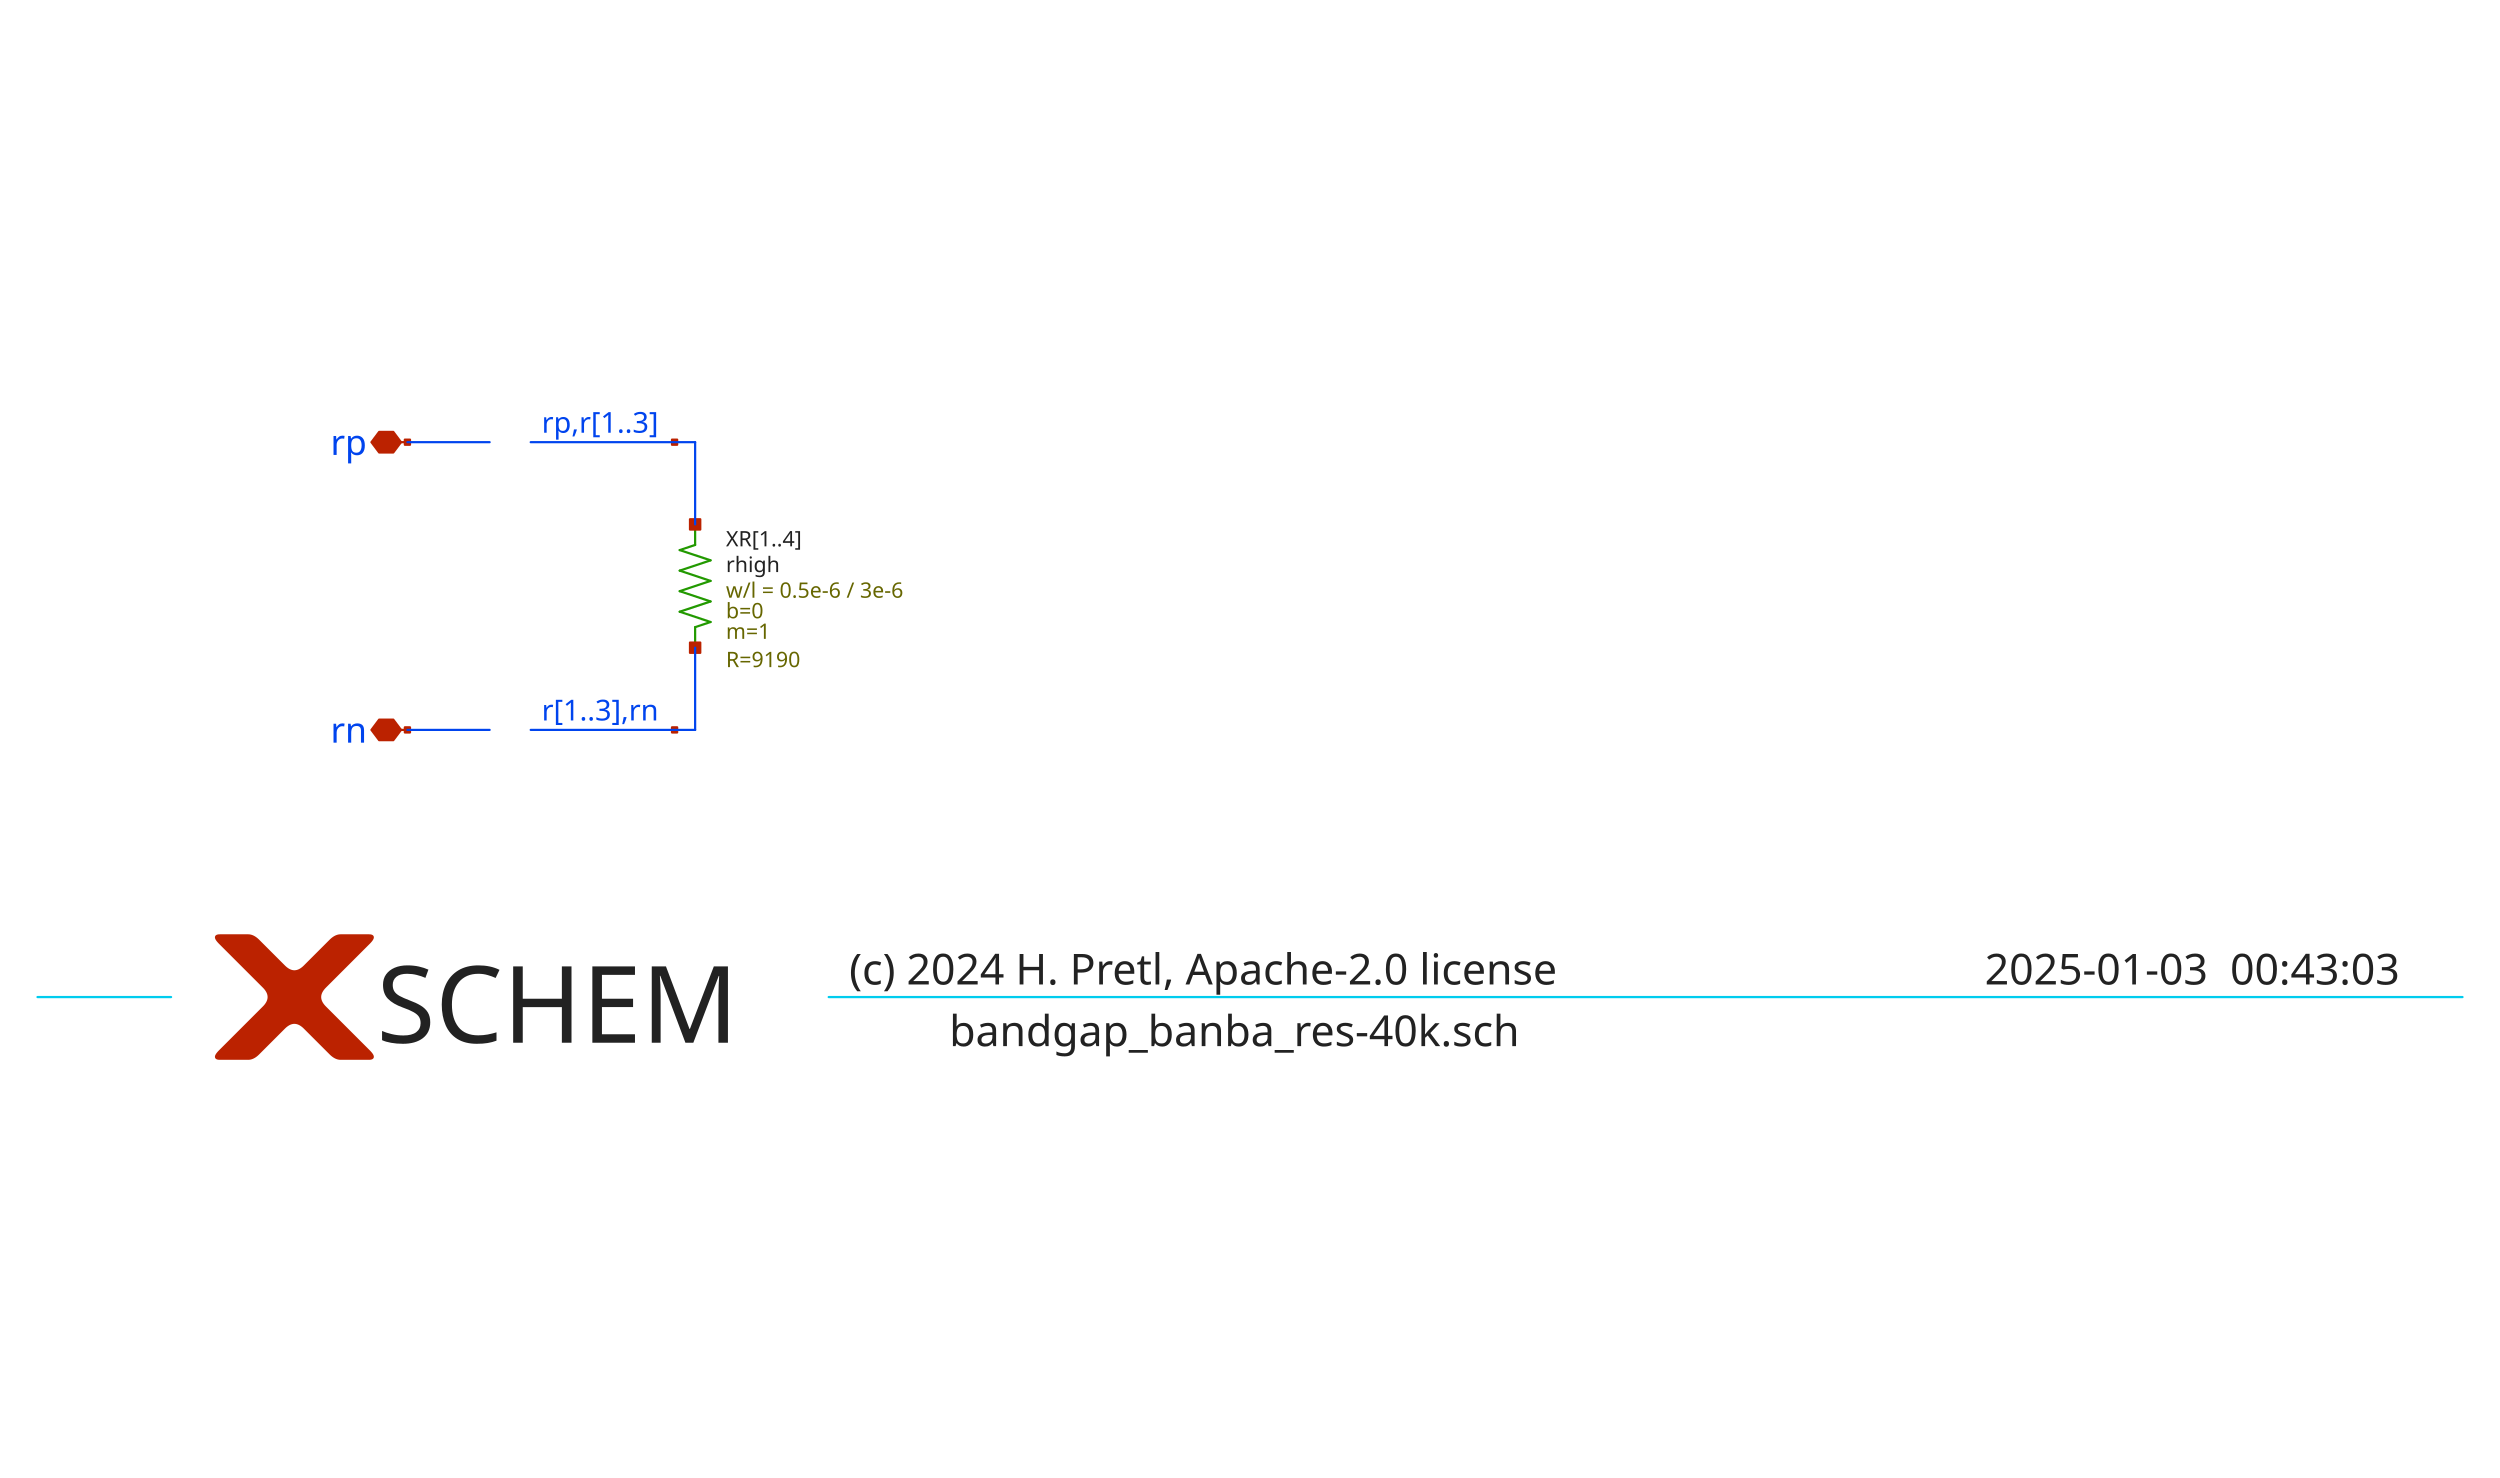
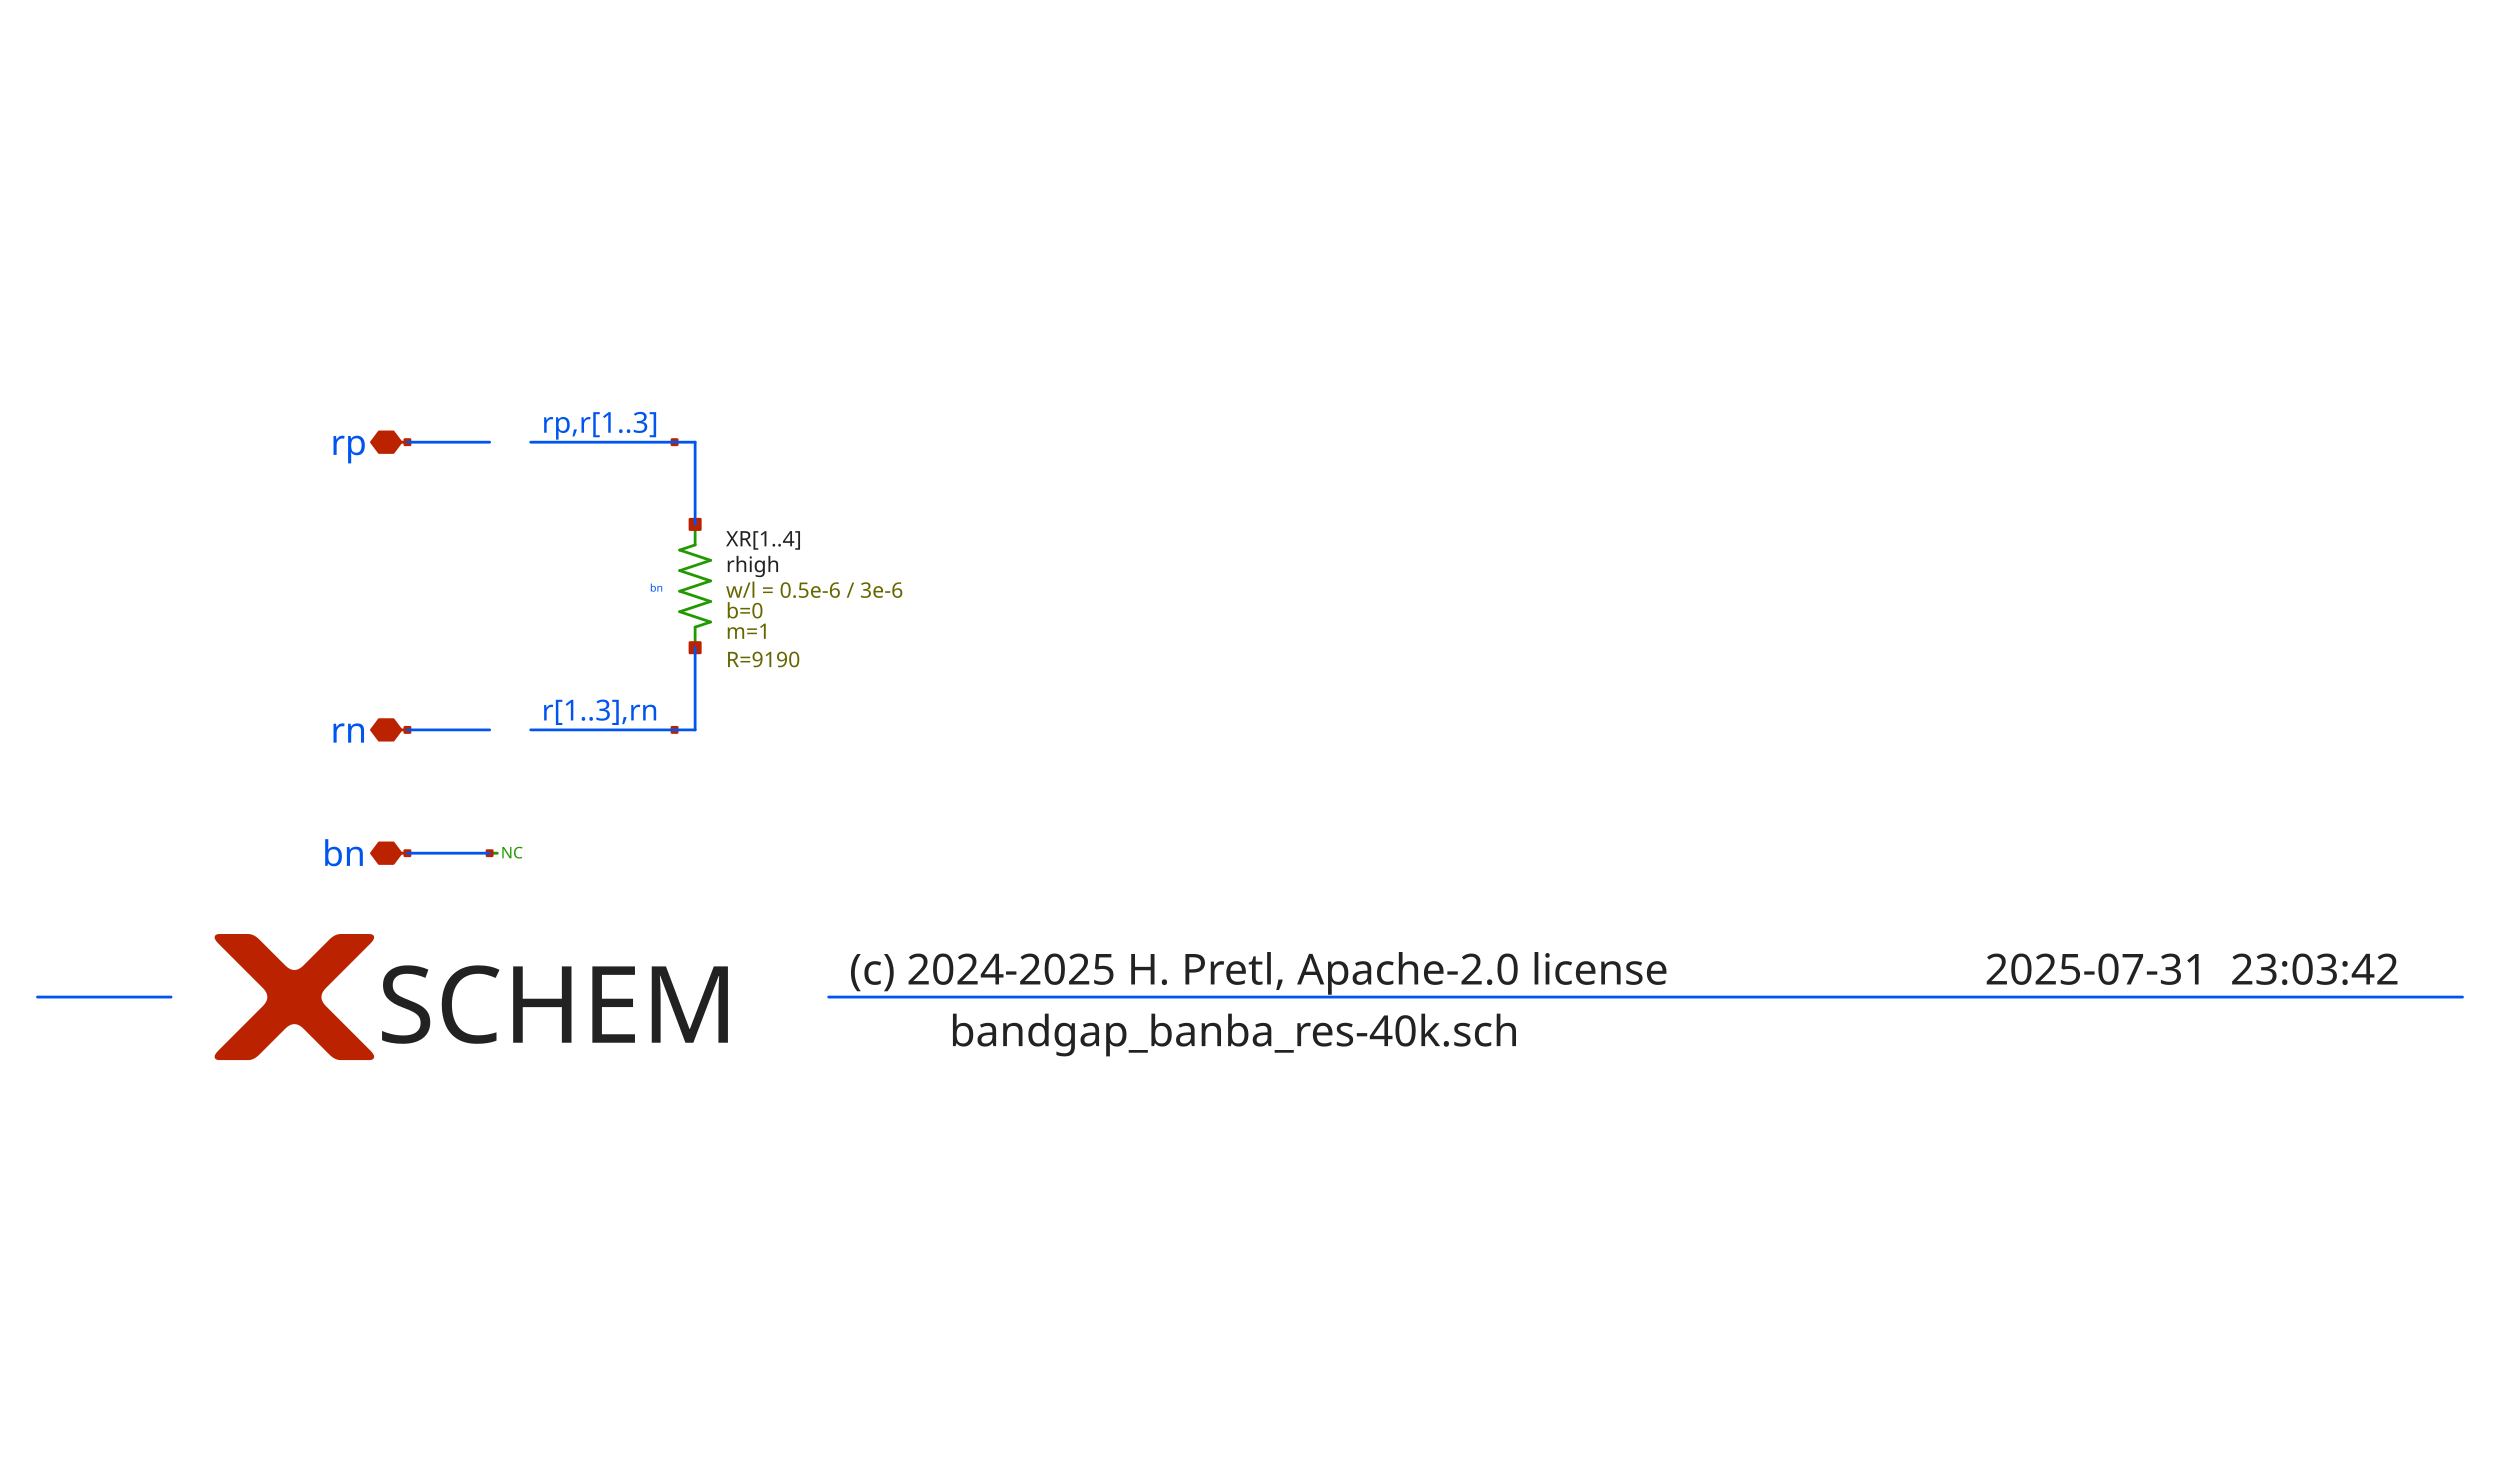
<svg xmlns="http://www.w3.org/2000/svg" width="900" height="532" version="1.1">
  <style type="text/css">
.l0{
  fill: #ffffff;
  stroke: #ffffff;
  stroke-linecap:round;
  stroke-linejoin:round;
-   stroke-width: 0.799;
+   stroke-width: 0.999;
}
.l1{
-   fill: #0044ee;
-   stroke: #0044ee;
-   stroke-linecap:round;
-   stroke-linejoin:round;
-   stroke-width: 0.799;
+   fill: #0055ee;
+   stroke: #0055ee;
+   stroke-linecap:round;
+   stroke-linejoin:round;
+   stroke-width: 0.999;
}
.l2{
  fill: #aaaaaa; fill-opacity: 0.2;
  stroke: #aaaaaa;
  stroke-linecap:round;
  stroke-linejoin:round;
-   stroke-width: 0.799;
+   stroke-width: 0.999;
}
.l3{
  fill: #222222; fill-opacity: 0.5;
  stroke: #222222;
  stroke-linecap:round;
  stroke-linejoin:round;
-   stroke-width: 0.799;
+   stroke-width: 0.999;
}
.l4{
  fill: #229900;
  stroke: #229900;
  stroke-linecap:round;
  stroke-linejoin:round;
-   stroke-width: 0.799;
+   stroke-width: 0.999;
}
.l5{
  fill: #bb2200;
  stroke: #bb2200;
  stroke-linecap:round;
  stroke-linejoin:round;
-   stroke-width: 0.799;
+   stroke-width: 0.999;
}
.l6{
-   fill: #00ccee; fill-opacity: 0.5;
-   stroke: #00ccee;
-   stroke-linecap:round;
-   stroke-linejoin:round;
-   stroke-width: 0.799;
+   fill: #0055ee; fill-opacity: 0.5;
+   stroke: #0055ee;
+   stroke-linecap:round;
+   stroke-linejoin:round;
+   stroke-width: 0.999;
}
.l7{
  fill: #ff0000; fill-opacity: 0.5;
  stroke: #ff0000;
  stroke-linecap:round;
  stroke-linejoin:round;
-   stroke-width: 0.799;
+   stroke-width: 0.999;
}
.l8{
  fill: #888800; fill-opacity: 0.5;
  stroke: #888800;
  stroke-linecap:round;
  stroke-linejoin:round;
-   stroke-width: 0.799;
+   stroke-width: 0.999;
}
.l9{
  fill: #00aaaa; fill-opacity: 0.5;
  stroke: #00aaaa;
  stroke-linecap:round;
  stroke-linejoin:round;
-   stroke-width: 0.799;
+   stroke-width: 0.999;
}
.l10{
  fill: #880088;
  stroke: #880088;
  stroke-linecap:round;
  stroke-linejoin:round;
-   stroke-width: 0.799;
+   stroke-width: 0.999;
}
.l11{
  fill: #00ff00; fill-opacity: 0.5;
  stroke: #00ff00;
  stroke-linecap:round;
  stroke-linejoin:round;
-   stroke-width: 0.799;
+   stroke-width: 0.999;
}
.l12{
  fill: #0000cc; fill-opacity: 0.5;
  stroke: #0000cc;
  stroke-linecap:round;
  stroke-linejoin:round;
-   stroke-width: 0.799;
+   stroke-width: 0.999;
}
.l13{
  fill: #666600; fill-opacity: 0.5;
  stroke: #666600;
  stroke-linecap:round;
  stroke-linejoin:round;
-   stroke-width: 0.799;
+   stroke-width: 0.999;
}
.l14{
  fill: #557755; fill-opacity: 0.2;
  stroke: #557755;
  stroke-linecap:round;
  stroke-linejoin:round;
-   stroke-width: 0.799;
+   stroke-width: 0.999;
}
.l15{
  fill: #aa2222; fill-opacity: 0.5;
  stroke: #aa2222;
  stroke-linecap:round;
  stroke-linejoin:round;
-   stroke-width: 0.799;
+   stroke-width: 0.999;
}
.l16{
  fill: #7ccc40; fill-opacity: 0.5;
  stroke: #7ccc40;
  stroke-linecap:round;
  stroke-linejoin:round;
-   stroke-width: 0.799;
+   stroke-width: 0.999;
}
.l17{
  fill: #00ffcc; fill-opacity: 0.2;
  stroke: #00ffcc;
  stroke-linecap:round;
  stroke-linejoin:round;
-   stroke-width: 0.799;
+   stroke-width: 0.999;
}
.l18{
  fill: #ce0097; fill-opacity: 0.5;
  stroke: #ce0097;
  stroke-linecap:round;
  stroke-linejoin:round;
-   stroke-width: 0.799;
+   stroke-width: 0.999;
}
.l19{
  fill: #d2d46b; fill-opacity: 0.2;
  stroke: #d2d46b;
  stroke-linecap:round;
  stroke-linejoin:round;
-   stroke-width: 0.799;
+   stroke-width: 0.999;
}
.l20{
  fill: #ef6158; fill-opacity: 0.2;
  stroke: #ef6158;
  stroke-linecap:round;
  stroke-linejoin:round;
-   stroke-width: 0.799;
+   stroke-width: 0.999;
}
.l21{
  fill: #fdb200; fill-opacity: 0.2;
  stroke: #fdb200;
  stroke-linecap:round;
  stroke-linejoin:round;
-   stroke-width: 0.799;
+   stroke-width: 0.999;
}
text {font-family: Sans-Serif;}
</style>
  <rect class="l0" x="0" y="0" width="900" height="532" />
-   <text fill="#0044ee" xml:space="preserve" font-size="12.695" transform="translate(118.988, 163.779)">rp</text>
-   <text fill="#0044ee" xml:space="preserve" font-size="12.695" transform="translate(118.988, 267.355)">rn</text>
-   <text fill="#0044ee" xml:space="preserve" font-size="10.387" transform="translate(194.998, 155.78)">rp,r[1..3]</text>
-   <text fill="#0044ee" xml:space="preserve" font-size="10.387" transform="translate(194.998, 259.356)">r[1..3],rn</text>
-   <text fill="#222222" xml:space="preserve" font-size="15.389" transform="translate(305.733, 376.613)">         bandgap_banba_res-40k.sch</text>
-   <text fill="#222222" xml:space="preserve" font-size="15.389" transform="translate(305.733, 354.418)">(c) 2024 H. Pretl, Apache-2.0 license</text>
-   <text fill="#222222" xml:space="preserve" font-size="15.389" transform="translate(714.5, 354.418)">2025-01-03  00:43:03</text>
-   <text fill="#222222" xml:space="preserve" font-size="38.471" transform="translate(135.572, 375.377)">SCHEM</text>
-   <text fill="#666600" xml:space="preserve" font-size="7.694" transform="translate(261.343, 215.187)">w/l = 0.5e-6 / 3e-6</text>
-   <text fill="#222222" xml:space="preserve" font-size="7.694" transform="translate(261.343, 205.939)">rhigh</text>
-   <text fill="#222222" xml:space="preserve" font-size="7.694" transform="translate(261.343, 196.691)">XR[1..4]</text>
-   <text fill="#666600" xml:space="preserve" font-size="7.694" transform="translate(261.343, 240.156)">R=9190 </text>
-   <text fill="#666600" xml:space="preserve" font-size="7.694" transform="translate(261.343, 222.585)">b=0</text>
-   <text fill="#666600" xml:space="preserve" font-size="7.694" transform="translate(261.343, 229.984)">m=1</text>
  <path class="l4" d="M250.246 225.772L250.246 233.17" />
  <path class="l4" d="M250.246 225.772L255.794 223.922" />
  <path class="l4" d="M244.697 220.223L255.794 223.922" />
  <path class="l4" d="M244.697 220.223L255.794 216.524" />
  <path class="l4" d="M244.697 212.825L255.794 216.524" />
  <path class="l4" d="M244.697 212.825L255.794 209.126" />
  <path class="l4" d="M244.697 205.426L255.794 209.126" />
  <path class="l4" d="M244.697 205.426L255.794 201.727" />
  <path class="l4" d="M244.697 198.028L255.794 201.727" />
  <path class="l4" d="M244.697 198.028L250.246 196.178" />
  <path class="l4" d="M250.246 188.78L250.246 196.178" />
+   <path class="l4" d="M176.263 307.153L179.037 307.153" />
  <path class="l5" d="M124.475 347.844L124.243 348.075L124.012 348.306L123.781 348.537L123.55 348.769L123.319 349L123.087 349.231L122.856 349.462L122.625 349.693L122.394 349.925L122.163 350.156L121.931 350.387L121.7 350.618L121.469 350.849L121.238 351.081L121.007 351.312L120.775 351.543L120.544 351.774L120.313 352.005L120.082 352.236L119.851 352.468L119.619 352.699L119.388 352.93L119.157 353.161L118.926 353.392L118.695 353.624L118.463 353.855L118.232 354.086L118.001 354.317L117.77 354.548L117.539 354.78L117.307 355.011L117.076 355.242L117.076 355.242L116.852 355.473L116.643 355.704L116.448 355.936L116.267 356.167L116.101 356.398L115.949 356.629L115.812 356.86L115.689 357.092L115.581 357.323L115.487 357.554L115.407 357.785L115.342 358.016L115.292 358.248L115.256 358.479L115.234 358.71L115.227 358.941L115.234 359.172L115.256 359.404L115.292 359.635L115.342 359.866L115.407 360.097L115.487 360.328L115.581 360.56L115.689 360.791L115.812 361.022L115.949 361.253L116.101 361.484L116.267 361.716L116.448 361.947L116.643 362.178L116.852 362.409L117.076 362.64L117.076 362.64L117.308 362.872L117.542 363.106L117.778 363.342L118.016 363.58L118.255 363.819L118.496 364.06L118.739 364.303L118.984 364.548L119.23 364.794L119.479 365.043L119.729 365.293L119.981 365.545L120.234 365.799L120.49 366.054L120.747 366.312L121.007 366.571L121.268 366.832L121.53 367.095L121.795 367.359L122.061 367.626L122.33 367.894L122.6 368.164L122.872 368.436L123.145 368.709L123.421 368.985L123.698 369.262L123.977 369.541L124.258 369.822L124.541 370.105L124.825 370.389L125.111 370.675L125.399 370.963L125.399 370.963L125.687 371.251L125.97 371.534L126.25 371.814L126.526 372.091L126.799 372.363L127.068 372.632L127.334 372.898L127.596 373.16L127.854 373.418L128.109 373.673L128.36 373.924L128.607 374.171L128.851 374.415L129.091 374.655L129.328 374.892L129.561 375.125L129.79 375.354L130.016 375.58L130.238 375.802L130.457 376.021L130.672 376.236L130.883 376.447L131.091 376.655L131.295 376.859L131.495 377.059L131.692 377.256L131.886 377.45L132.075 377.639L132.261 377.825L132.444 378.008L132.622 378.187L132.798 378.362L132.798 378.362L132.966 378.532L133.123 378.698L133.269 378.858L133.405 379.012L133.529 379.161L133.643 379.305L133.746 379.443L133.838 379.576L133.919 379.703L133.99 379.825L134.049 379.941L134.098 380.052L134.136 380.158L134.163 380.258L134.179 380.353L134.185 380.443L134.179 380.527L134.163 380.605L134.136 380.678L134.098 380.746L134.049 380.808L133.99 380.865L133.919 380.917L133.838 380.963L133.746 381.003L133.643 381.039L133.529 381.068L133.405 381.093L133.269 381.112L133.123 381.125L132.966 381.133L132.798 381.136L132.798 381.136L132.624 381.136L132.451 381.136L132.277 381.136L132.104 381.136L131.931 381.136L131.757 381.136L131.584 381.136L131.41 381.136L131.237 381.136L131.064 381.136L130.89 381.136L130.717 381.136L130.543 381.136L130.37 381.136L130.197 381.136L130.023 381.136L129.85 381.136L129.677 381.136L129.503 381.136L129.33 381.136L129.156 381.136L128.983 381.136L128.81 381.136L128.636 381.136L128.463 381.136L128.289 381.136L128.116 381.136L127.943 381.136L127.769 381.136L127.596 381.136L127.422 381.136L127.249 381.136L127.249 381.136L127.076 381.136L126.906 381.136L126.737 381.136L126.57 381.136L126.405 381.136L126.241 381.136L126.079 381.136L125.92 381.136L125.762 381.136L125.605 381.136L125.451 381.136L125.298 381.136L125.147 381.136L124.998 381.136L124.851 381.136L124.706 381.136L124.562 381.136L124.42 381.136L124.28 381.136L124.142 381.136L124.006 381.136L123.871 381.136L123.739 381.136L123.608 381.136L123.478 381.136L123.351 381.136L123.226 381.136L123.102 381.136L122.98 381.136L122.86 381.136L122.742 381.136L122.625 381.136L122.625 381.136L122.509 381.134L122.394 381.129L122.278 381.12L122.163 381.107L122.047 381.091L121.931 381.071L121.816 381.048L121.7 381.021L121.585 380.99L121.469 380.956L121.353 380.918L121.238 380.876L121.122 380.831L121.007 380.782L120.891 380.73L120.775 380.674L120.66 380.614L120.544 380.551L120.429 380.484L120.313 380.414L120.197 380.34L120.082 380.262L119.966 380.181L119.851 380.096L119.735 380.007L119.619 379.915L119.504 379.819L119.388 379.72L119.273 379.617L119.157 379.511L119.041 379.4L118.926 379.287L118.926 379.287L118.81 379.171L118.695 379.055L118.579 378.94L118.463 378.824L118.348 378.709L118.232 378.593L118.117 378.477L118.001 378.362L117.885 378.246L117.77 378.131L117.654 378.015L117.539 377.899L117.423 377.784L117.307 377.668L117.192 377.553L117.076 377.437L116.961 377.321L116.845 377.206L116.729 377.09L116.614 376.975L116.498 376.859L116.383 376.743L116.267 376.628L116.151 376.512L116.036 376.397L115.92 376.281L115.805 376.165L115.689 376.05L115.573 375.934L115.458 375.819L115.342 375.703L115.227 375.587L115.227 375.587L115.109 375.47L114.988 375.349L114.864 375.224L114.735 375.096L114.604 374.964L114.468 374.829L114.329 374.69L114.186 374.547L114.04 374.401L113.89 374.251L113.737 374.097L113.579 373.94L113.419 373.779L113.254 373.615L113.086 373.447L112.915 373.275L112.74 373.1L112.561 372.921L112.378 372.739L112.192 372.553L112.003 372.363L111.809 372.17L111.612 371.973L111.412 371.773L111.208 371.569L111 371.361L110.789 371.149L110.574 370.935L110.355 370.716L110.133 370.494L109.907 370.268L109.678 370.039L109.678 370.039L109.447 369.815L109.216 369.605L108.984 369.41L108.753 369.229L108.522 369.063L108.291 368.912L108.06 368.774L107.828 368.651L107.597 368.543L107.366 368.449L107.135 368.37L106.904 368.305L106.672 368.254L106.441 368.218L106.21 368.196L105.979 368.189L105.748 368.196L105.516 368.218L105.285 368.254L105.054 368.305L104.823 368.37L104.592 368.449L104.36 368.543L104.129 368.651L103.898 368.774L103.667 368.912L103.436 369.063L103.204 369.229L102.973 369.41L102.742 369.605L102.511 369.815L102.28 370.039L102.28 370.039L102.05 370.268L101.824 370.494L101.602 370.716L101.384 370.935L101.169 371.149L100.958 371.361L100.75 371.569L100.546 371.773L100.345 371.973L100.148 372.17L99.955 372.363L99.765 372.553L99.579 372.739L99.397 372.921L99.218 373.1L99.043 373.275L98.871 373.447L98.703 373.615L98.539 373.779L98.378 373.94L98.221 374.097L98.067 374.251L97.918 374.401L97.771 374.547L97.629 374.69L97.49 374.829L97.354 374.964L97.222 375.096L97.094 375.224L96.969 375.349L96.848 375.47L96.731 375.587L96.731 375.587L96.615 375.703L96.5 375.819L96.384 375.934L96.269 376.05L96.153 376.165L96.037 376.281L95.922 376.397L95.806 376.512L95.691 376.628L95.575 376.743L95.459 376.859L95.344 376.975L95.228 377.09L95.113 377.206L94.997 377.321L94.881 377.437L94.766 377.553L94.65 377.668L94.535 377.784L94.419 377.899L94.303 378.015L94.188 378.131L94.072 378.246L93.957 378.362L93.841 378.477L93.725 378.593L93.61 378.709L93.494 378.824L93.379 378.94L93.263 379.055L93.147 379.171L93.032 379.287L93.032 379.287L92.916 379.4L92.801 379.511L92.685 379.617L92.569 379.72L92.454 379.819L92.338 379.915L92.223 380.007L92.107 380.096L91.991 380.181L91.876 380.262L91.76 380.34L91.645 380.414L91.529 380.484L91.413 380.551L91.298 380.614L91.182 380.674L91.067 380.73L90.951 380.782L90.835 380.831L90.72 380.876L90.604 380.918L90.489 380.956L90.373 380.99L90.257 381.021L90.142 381.048L90.026 381.071L89.911 381.091L89.795 381.107L89.679 381.12L89.564 381.129L89.448 381.134L89.333 381.136L89.333 381.136L89.216 381.136L89.098 381.136L88.978 381.136L88.856 381.136L88.732 381.136L88.606 381.136L88.479 381.136L88.35 381.136L88.219 381.136L88.086 381.136L87.952 381.136L87.815 381.136L87.677 381.136L87.537 381.136L87.395 381.136L87.252 381.136L87.106 381.136L86.959 381.136L86.81 381.136L86.659 381.136L86.507 381.136L86.352 381.136L86.196 381.136L86.038 381.136L85.878 381.136L85.717 381.136L85.553 381.136L85.388 381.136L85.221 381.136L85.052 381.136L84.881 381.136L84.709 381.136L84.709 381.136L84.535 381.136L84.362 381.136L84.189 381.136L84.015 381.136L83.842 381.136L83.668 381.136L83.495 381.136L83.322 381.136L83.148 381.136L82.975 381.136L82.801 381.136L82.628 381.136L82.454 381.136L82.281 381.136L82.108 381.136L81.934 381.136L81.761 381.136L81.588 381.136L81.414 381.136L81.241 381.136L81.067 381.136L80.894 381.136L80.721 381.136L80.547 381.136L80.374 381.136L80.2 381.136L80.027 381.136L79.853 381.136L79.68 381.136L79.507 381.136L79.333 381.136L79.16 381.136L79.16 381.136L78.992 381.133L78.835 381.125L78.689 381.112L78.553 381.093L78.428 381.068L78.315 381.039L78.212 381.003L78.12 380.963L78.038 380.917L77.968 380.865L77.908 380.808L77.859 380.746L77.822 380.678L77.794 380.605L77.778 380.527L77.773 380.443L77.778 380.353L77.794 380.258L77.822 380.158L77.859 380.052L77.908 379.941L77.968 379.825L78.038 379.703L78.12 379.576L78.212 379.443L78.315 379.305L78.428 379.161L78.553 379.012L78.689 378.858L78.835 378.698L78.992 378.532L79.16 378.362L79.16 378.362L79.335 378.187L79.514 378.008L79.696 377.825L79.882 377.639L80.072 377.45L80.265 377.256L80.462 377.059L80.663 376.859L80.867 376.655L81.075 376.447L81.286 376.236L81.501 376.021L81.719 375.802L81.942 375.58L82.167 375.354L82.397 375.125L82.63 374.892L82.866 374.655L83.107 374.415L83.35 374.171L83.598 373.924L83.849 373.673L84.104 373.418L84.362 373.16L84.624 372.898L84.889 372.632L85.158 372.363L85.431 372.091L85.707 371.814L85.987 371.534L86.271 371.251L86.558 370.963L86.558 370.963L86.846 370.675L87.133 370.389L87.417 370.105L87.7 369.822L87.981 369.541L88.26 369.262L88.537 368.985L88.812 368.709L89.086 368.436L89.358 368.164L89.628 367.894L89.896 367.626L90.163 367.359L90.427 367.095L90.69 366.832L90.951 366.571L91.21 366.312L91.468 366.054L91.723 365.799L91.977 365.545L92.229 365.293L92.479 365.043L92.727 364.794L92.974 364.548L93.219 364.303L93.462 364.06L93.703 363.819L93.942 363.58L94.18 363.342L94.415 363.106L94.649 362.872L94.881 362.64L94.881 362.64L95.105 362.409L95.315 362.178L95.51 361.947L95.691 361.716L95.857 361.484L96.008 361.253L96.146 361.022L96.269 360.791L96.377 360.56L96.471 360.328L96.55 360.097L96.615 359.866L96.666 359.635L96.702 359.404L96.724 359.172L96.731 358.941L96.724 358.71L96.702 358.479L96.666 358.248L96.615 358.016L96.55 357.785L96.471 357.554L96.377 357.323L96.269 357.092L96.146 356.86L96.008 356.629L95.857 356.398L95.691 356.167L95.51 355.936L95.315 355.704L95.105 355.473L94.881 355.242L94.881 355.242L94.649 355.01L94.415 354.776L94.18 354.54L93.942 354.303L93.703 354.063L93.462 353.822L93.219 353.579L92.974 353.335L92.727 353.088L92.479 352.84L92.229 352.59L91.977 352.338L91.723 352.084L91.468 351.828L91.21 351.571L90.951 351.312L90.69 351.051L90.427 350.788L90.163 350.523L89.896 350.257L89.628 349.989L89.358 349.719L89.086 349.447L88.812 349.173L88.537 348.898L88.26 348.62L87.981 348.341L87.7 348.06L87.417 347.778L87.133 347.493L86.846 347.207L86.558 346.919L86.558 346.919L86.271 346.632L85.987 346.348L85.707 346.068L85.431 345.792L85.158 345.519L84.889 345.25L84.624 344.984L84.362 344.723L84.104 344.464L83.849 344.21L83.598 343.959L83.35 343.711L83.107 343.467L82.866 343.227L82.63 342.99L82.397 342.757L82.167 342.528L81.942 342.302L81.719 342.08L81.501 341.862L81.286 341.647L81.075 341.435L80.867 341.228L80.663 341.023L80.462 340.823L80.265 340.626L80.072 340.433L79.882 340.243L79.696 340.057L79.514 339.875L79.335 339.696L79.16 339.521L79.16 339.521L78.992 339.35L78.835 339.185L78.689 339.025L78.553 338.87L78.428 338.721L78.315 338.578L78.212 338.44L78.12 338.307L78.038 338.18L77.968 338.058L77.908 337.941L77.859 337.83L77.822 337.724L77.794 337.624L77.778 337.529L77.773 337.44L77.778 337.356L77.794 337.277L77.822 337.204L77.859 337.136L77.908 337.074L77.968 337.017L78.038 336.966L78.12 336.92L78.212 336.879L78.315 336.844L78.428 336.814L78.553 336.79L78.689 336.771L78.835 336.757L78.992 336.749L79.16 336.746L79.16 336.746L79.333 336.746L79.507 336.746L79.68 336.746L79.853 336.746L80.027 336.746L80.2 336.746L80.374 336.746L80.547 336.746L80.721 336.746L80.894 336.746L81.067 336.746L81.241 336.746L81.414 336.746L81.588 336.746L81.761 336.746L81.934 336.746L82.108 336.746L82.281 336.746L82.454 336.746L82.628 336.746L82.801 336.746L82.975 336.746L83.148 336.746L83.322 336.746L83.495 336.746L83.668 336.746L83.842 336.746L84.015 336.746L84.189 336.746L84.362 336.746L84.535 336.746L84.709 336.746L84.709 336.746L84.881 336.746L85.052 336.746L85.221 336.746L85.388 336.746L85.553 336.746L85.717 336.746L85.878 336.746L86.038 336.746L86.196 336.746L86.352 336.746L86.507 336.746L86.659 336.746L86.81 336.746L86.959 336.746L87.106 336.746L87.252 336.746L87.395 336.746L87.537 336.746L87.677 336.746L87.815 336.746L87.952 336.746L88.086 336.746L88.219 336.746L88.35 336.746L88.479 336.746L88.606 336.746L88.732 336.746L88.856 336.746L88.978 336.746L89.098 336.746L89.216 336.746L89.333 336.746L89.333 336.746L89.448 336.748L89.564 336.754L89.679 336.763L89.795 336.775L89.911 336.791L90.026 336.811L90.142 336.835L90.257 336.862L90.373 336.893L90.489 336.927L90.604 336.965L90.72 337.006L90.835 337.052L90.951 337.1L91.067 337.153L91.182 337.209L91.298 337.268L91.413 337.332L91.529 337.398L91.645 337.469L91.76 337.543L91.876 337.621L91.991 337.702L92.107 337.787L92.223 337.875L92.338 337.967L92.454 338.063L92.569 338.162L92.685 338.265L92.801 338.372L92.916 338.482L93.032 338.596L93.032 338.596L93.147 338.711L93.263 338.827L93.379 338.943L93.494 339.058L93.61 339.174L93.725 339.289L93.841 339.405L93.957 339.521L94.072 339.636L94.188 339.752L94.303 339.867L94.419 339.983L94.535 340.099L94.65 340.214L94.766 340.33L94.881 340.445L94.997 340.561L95.113 340.677L95.228 340.792L95.344 340.908L95.459 341.023L95.575 341.139L95.691 341.255L95.806 341.37L95.922 341.486L96.037 341.601L96.153 341.717L96.269 341.833L96.384 341.948L96.5 342.064L96.615 342.179L96.731 342.295L96.731 342.295L96.848 342.412L96.969 342.533L97.094 342.658L97.222 342.786L97.354 342.918L97.49 343.054L97.629 343.193L97.771 343.335L97.918 343.482L98.067 343.632L98.221 343.785L98.378 343.942L98.539 344.103L98.703 344.267L98.871 344.435L99.043 344.607L99.218 344.782L99.397 344.961L99.579 345.143L99.765 345.329L99.955 345.519L100.148 345.712L100.345 345.909L100.546 346.11L100.75 346.314L100.958 346.522L101.169 346.733L101.384 346.948L101.602 347.166L101.824 347.389L102.05 347.614L102.28 347.844L102.28 347.844L102.511 348.068L102.742 348.277L102.973 348.472L103.204 348.653L103.436 348.819L103.667 348.971L103.898 349.108L104.129 349.231L104.36 349.339L104.592 349.433L104.823 349.513L105.054 349.578L105.285 349.628L105.516 349.664L105.748 349.686L105.979 349.693L106.21 349.686L106.441 349.664L106.672 349.628L106.904 349.578L107.135 349.513L107.366 349.433L107.597 349.339L107.828 349.231L108.06 349.108L108.291 348.971L108.522 348.819L108.753 348.653L108.984 348.472L109.216 348.277L109.447 348.068L109.678 347.844L109.678 347.844L109.907 347.614L110.133 347.389L110.355 347.166L110.574 346.948L110.789 346.733L111 346.522L111.208 346.314L111.412 346.11L111.612 345.909L111.809 345.712L112.003 345.519L112.192 345.329L112.378 345.143L112.561 344.961L112.74 344.782L112.915 344.607L113.086 344.435L113.254 344.267L113.419 344.103L113.579 343.942L113.737 343.785L113.89 343.632L114.04 343.482L114.186 343.335L114.329 343.193L114.468 343.054L114.604 342.918L114.735 342.786L114.864 342.658L114.988 342.533L115.109 342.412L115.227 342.295L115.227 342.295L115.342 342.179L115.458 342.064L115.573 341.948L115.689 341.833L115.805 341.717L115.92 341.601L116.036 341.486L116.151 341.37L116.267 341.255L116.383 341.139L116.498 341.023L116.614 340.908L116.729 340.792L116.845 340.677L116.961 340.561L117.076 340.445L117.192 340.33L117.307 340.214L117.423 340.099L117.539 339.983L117.654 339.867L117.77 339.752L117.885 339.636L118.001 339.521L118.117 339.405L118.232 339.289L118.348 339.174L118.463 339.058L118.579 338.943L118.695 338.827L118.81 338.711L118.926 338.596L118.926 338.596L119.041 338.482L119.157 338.372L119.273 338.265L119.388 338.162L119.504 338.063L119.619 337.967L119.735 337.875L119.851 337.787L119.966 337.702L120.082 337.621L120.197 337.543L120.313 337.469L120.429 337.398L120.544 337.332L120.66 337.268L120.775 337.209L120.891 337.153L121.007 337.1L121.122 337.052L121.238 337.006L121.353 336.965L121.469 336.927L121.585 336.893L121.7 336.862L121.816 336.835L121.931 336.811L122.047 336.791L122.163 336.775L122.278 336.763L122.394 336.754L122.509 336.748L122.625 336.746L122.625 336.746L122.742 336.746L122.86 336.746L122.98 336.746L123.102 336.746L123.226 336.746L123.351 336.746L123.478 336.746L123.608 336.746L123.739 336.746L123.871 336.746L124.006 336.746L124.142 336.746L124.28 336.746L124.42 336.746L124.562 336.746L124.706 336.746L124.851 336.746L124.998 336.746L125.147 336.746L125.298 336.746L125.451 336.746L125.605 336.746L125.762 336.746L125.92 336.746L126.079 336.746L126.241 336.746L126.405 336.746L126.57 336.746L126.737 336.746L126.906 336.746L127.076 336.746L127.249 336.746L127.249 336.746L127.422 336.746L127.596 336.746L127.769 336.746L127.943 336.746L128.116 336.746L128.289 336.746L128.463 336.746L128.636 336.746L128.81 336.746L128.983 336.746L129.156 336.746L129.33 336.746L129.503 336.746L129.677 336.746L129.85 336.746L130.023 336.746L130.197 336.746L130.37 336.746L130.543 336.746L130.717 336.746L130.89 336.746L131.064 336.746L131.237 336.746L131.41 336.746L131.584 336.746L131.757 336.746L131.931 336.746L132.104 336.746L132.277 336.746L132.451 336.746L132.624 336.746L132.798 336.746L132.798 336.746L132.966 336.749L133.123 336.757L133.269 336.771L133.405 336.79L133.529 336.814L133.643 336.844L133.746 336.879L133.838 336.92L133.919 336.966L133.99 337.017L134.049 337.074L134.098 337.136L134.136 337.204L134.163 337.277L134.179 337.356L134.185 337.44L134.179 337.529L134.163 337.624L134.136 337.724L134.098 337.83L134.049 337.941L133.99 338.058L133.919 338.18L133.838 338.307L133.746 338.44L133.643 338.578L133.529 338.721L133.405 338.87L133.269 339.025L133.123 339.185L132.966 339.35L132.798 339.521L132.798 339.521L132.622 339.697L132.44 339.878L132.253 340.065L132.061 340.258L131.863 340.455L131.66 340.659L131.451 340.867L131.237 341.081L131.018 341.301L130.793 341.526L130.562 341.756L130.327 341.992L130.086 342.233L129.839 342.479L129.587 342.731L129.33 342.989L129.067 343.251L128.799 343.52L128.525 343.793L128.246 344.072L127.961 344.357L127.672 344.647L127.376 344.942L127.076 345.243L126.769 345.549L126.458 345.861L126.141 346.178L125.818 346.5L125.491 346.828L125.157 347.161L124.819 347.5L124.475 347.844" />
  <path class="l5" d="M144.358 159.187L146.669 159.187" />
  <path class="l5" d="M136.497 162.886L133.722 159.187L136.497 155.488L141.583 155.488L144.358 159.187L141.583 162.886L136.497 162.886" />
  <path class="l5" d="M145.745 158.262L147.594 158.262L147.594 160.112L145.745 160.112L145.745 158.262z" />
  <path class="l5" d="M144.358 262.763L146.669 262.763" />
  <path class="l5" d="M136.497 266.462L133.722 262.763L136.497 259.064L141.583 259.064L144.358 262.763L141.583 266.462L136.497 266.462" />
  <path class="l5" d="M145.745 261.838L147.594 261.838L147.594 263.688L145.745 263.688L145.745 261.838z" />
  <path class="l5" d="M241.923 158.262L243.772 158.262L243.772 160.112L241.923 160.112L241.923 158.262z" />
  <path class="l5" d="M241.923 261.838L243.772 261.838L243.772 263.688L241.923 263.688L241.923 261.838z" />
  <path class="l5" d="M248.396 231.32L252.095 231.32L252.095 235.02L248.396 235.02L248.396 231.32z" />
  <path class="l5" d="M248.396 186.931L252.095 186.931L252.095 190.63L248.396 190.63L248.396 186.931z" />
+   <path class="l5" d="M144.358 307.153L146.669 307.153" />
+   <path class="l5" d="M136.497 310.852L133.722 307.153L136.497 303.454L141.583 303.454L144.358 307.153L141.583 310.852L136.497 310.852" />
+   <path class="l5" d="M145.745 306.228L147.594 306.228L147.594 308.078L145.745 308.078L145.745 306.228z" />
+   <path class="l5" d="M175.338 306.228L177.188 306.228L177.188 308.078L175.338 308.078L175.338 306.228z" />
  <path class="l6" d="M298.335 358.941L886.5 358.941" />
  <path class="l6" d="M13.5 358.941L61.589 358.941" />
+   <text fill="#222222" xml:space="preserve" font-size="15.389" transform="translate(305.733, 376.613)">         bandgap_banba_res-40k.sch</text>
+   <text fill="#222222" xml:space="preserve" font-size="15.389" transform="translate(305.733, 354.418)">(c) 2024-2025 H. Pretl, Apache-2.0 license</text>
+   <text fill="#222222" xml:space="preserve" font-size="15.389" transform="translate(714.5, 354.418)">2025-07-31  23:03:42</text>
+   <text fill="#222222" xml:space="preserve" font-size="38.471" transform="translate(135.572, 375.377)">SCHEM</text>
+   <text fill="#0055ee" xml:space="preserve" font-size="12.695" transform="translate(118.988, 163.779)">rp</text>
+   <text fill="#0055ee" xml:space="preserve" font-size="12.695" transform="translate(118.988, 267.355)">rn</text>
+   <text fill="#0055ee" xml:space="preserve" font-size="10.387" transform="translate(194.998, 155.78)">rp,r[1..3]</text>
+   <text fill="#0055ee" xml:space="preserve" font-size="10.387" transform="translate(194.998, 259.356)">r[1..3],rn</text>
+   <text fill="#666600" xml:space="preserve" font-size="7.694" transform="translate(261.343, 215.187)">w/l = 0.5e-6 / 3e-6</text>
+   <text fill="#222222" xml:space="preserve" font-size="7.694" transform="translate(261.343, 205.939)">rhigh</text>
+   <text fill="#222222" xml:space="preserve" font-size="7.694" transform="translate(261.343, 196.691)">XR[1..4]</text>
+   <text fill="#666600" xml:space="preserve" font-size="7.694" transform="translate(261.343, 240.156)">R=9190 </text>
+   <text fill="#666600" xml:space="preserve" font-size="7.694" transform="translate(261.343, 222.585)">b=0</text>
+   <text fill="#666600" xml:space="preserve" font-size="7.694" transform="translate(261.343, 229.984)">m=1</text>
+   <text fill="#0055ee" xml:space="preserve" font-size="3.847" transform="translate(233.969, 212.989)">bn</text>
+   <text fill="#0055ee" xml:space="preserve" font-size="12.695" transform="translate(115.988, 311.745)">bn</text>
+   <text fill="#229900" xml:space="preserve" font-size="5.771" transform="translate(180.285, 309.011)">NC</text>
  <path class="l1" d="M250.246 159.187L250.246 188.78" />
  <path class="l1" d="M250.246 233.17L250.246 262.763" />
  <path class="l1" d="M191.059 262.763L250.246 262.763" />
  <path class="l1" d="M191.059 159.187L250.246 159.187" />
  <path class="l1" d="M146.669 262.763L176.263 262.763" />
  <path class="l1" d="M146.669 159.187L176.263 159.187" />
+   <path class="l1" d="M146.669 307.153L176.263 307.153" />
</svg>
